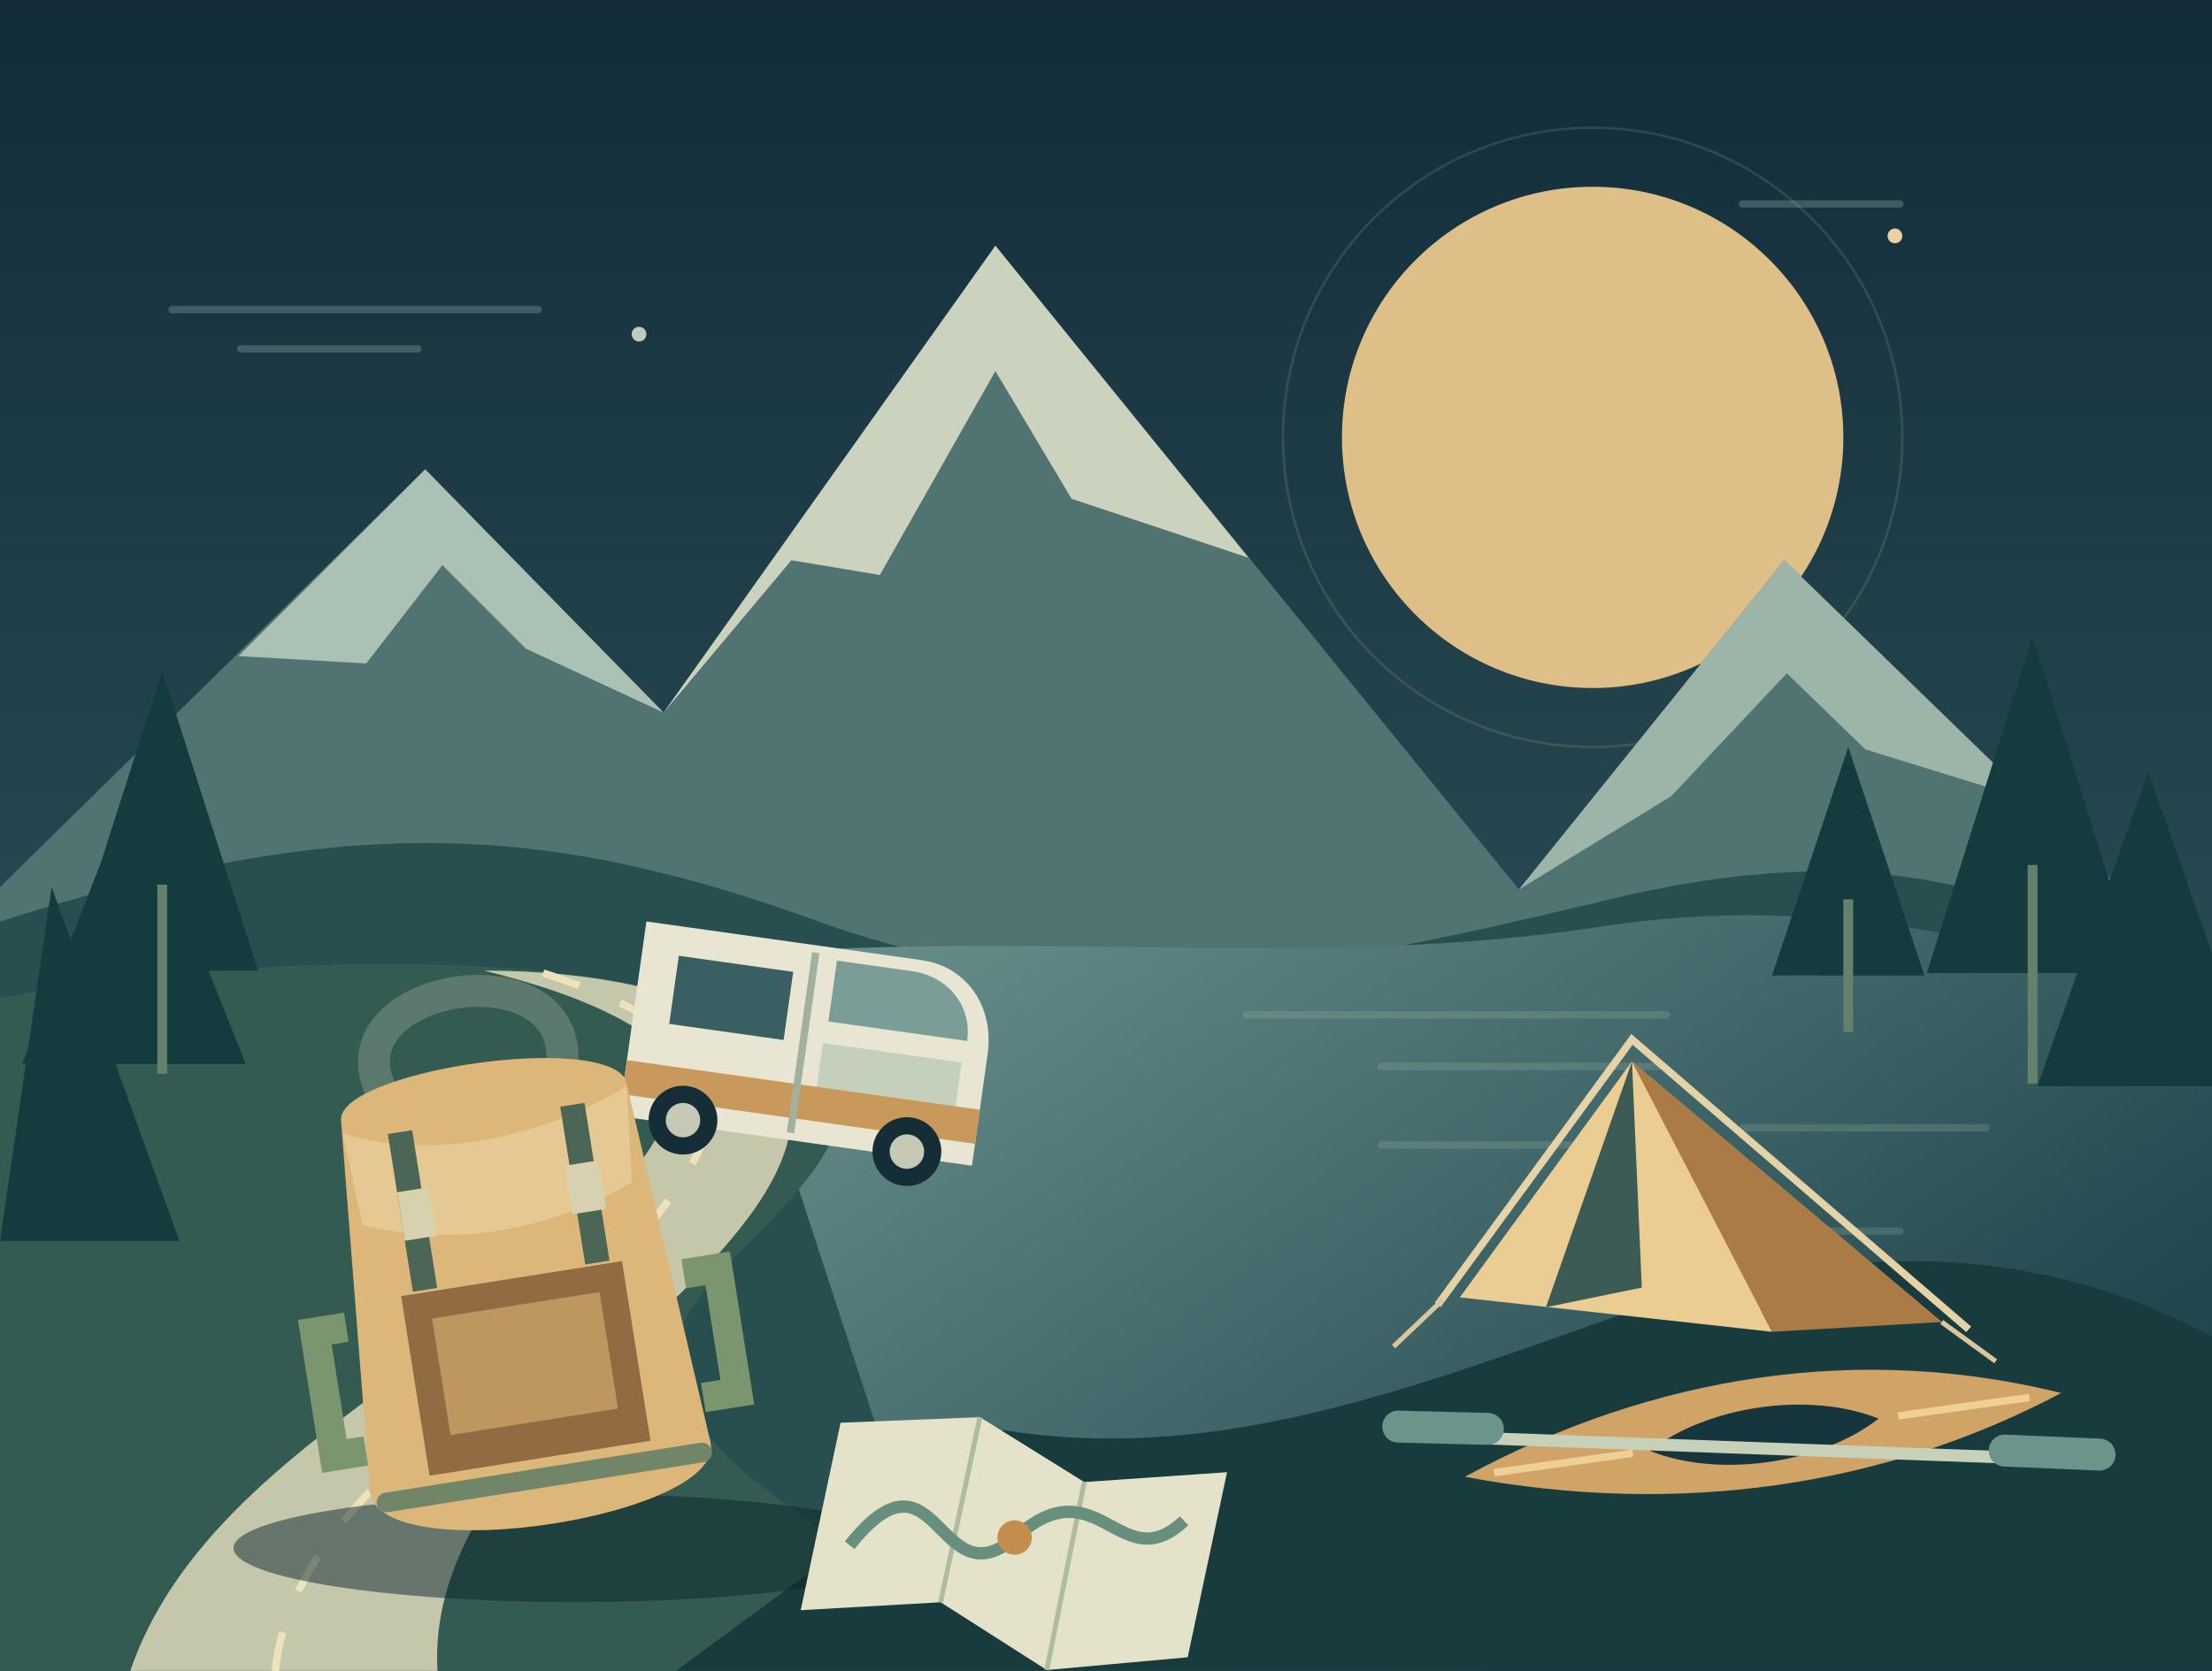
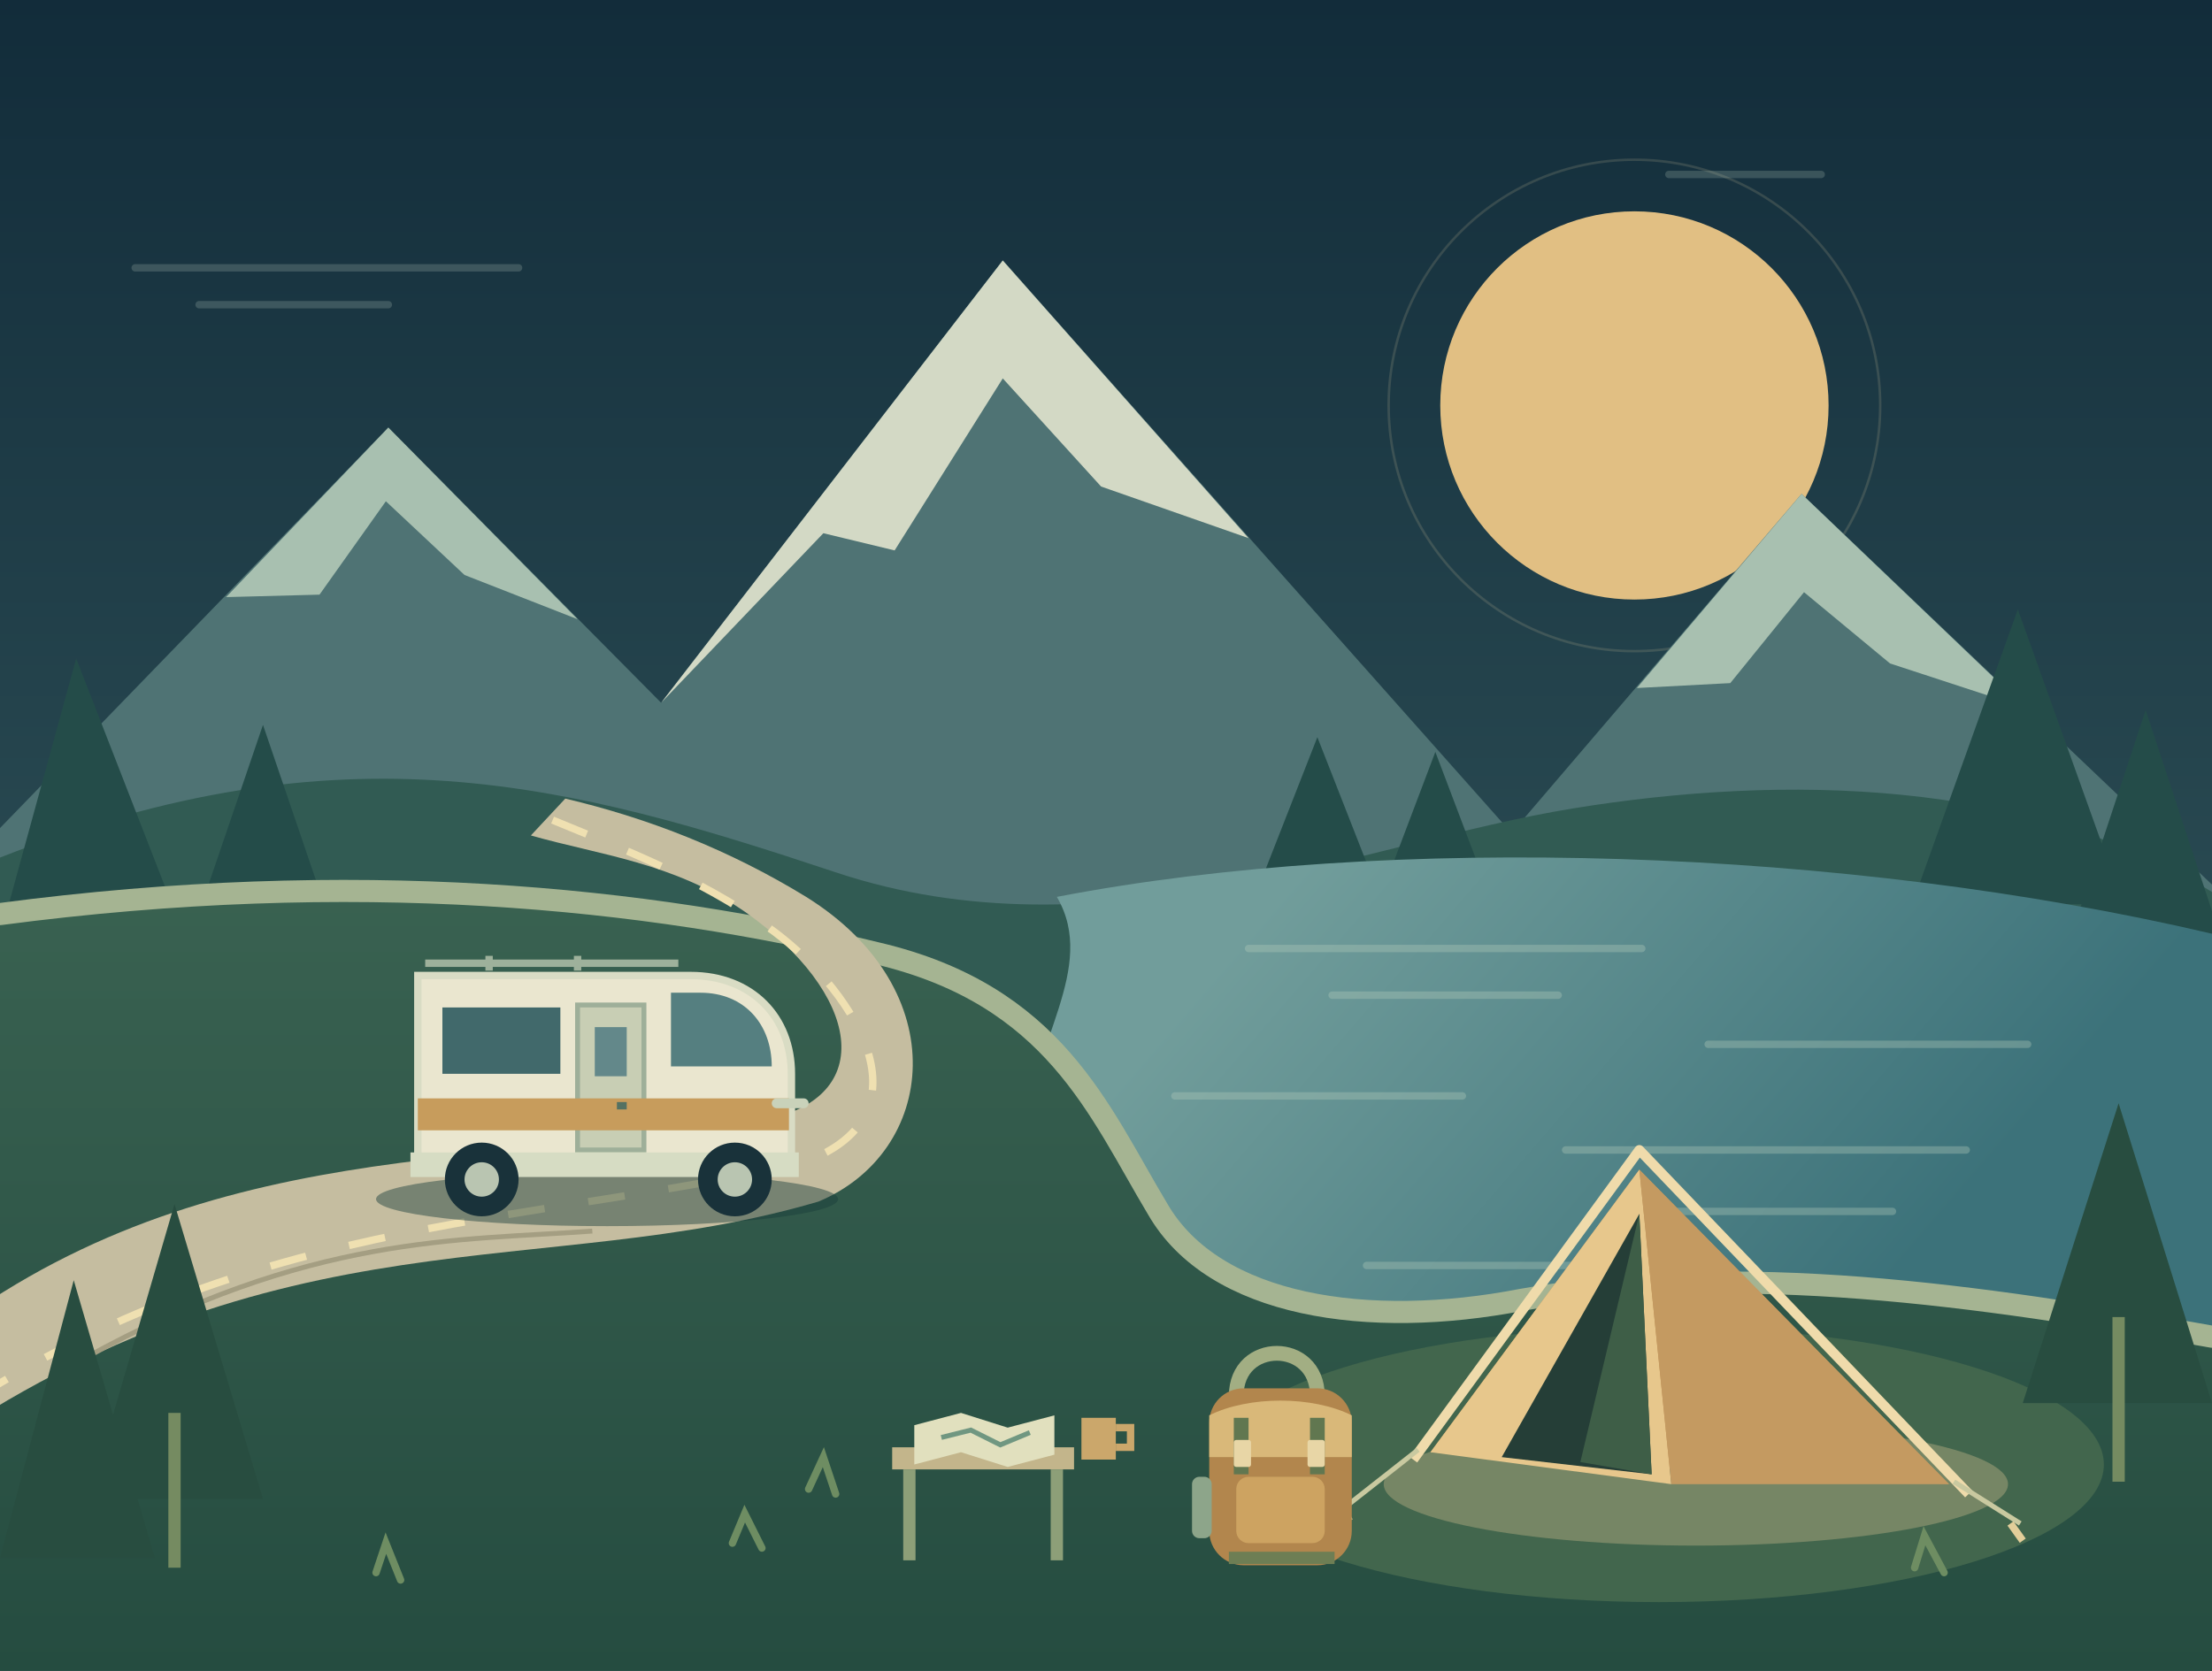
<svg xmlns="http://www.w3.org/2000/svg" viewBox="0 0 900 680" fill="none">
  <defs>
    <linearGradient id="sky" x2="0" y2="680" gradientUnits="userSpaceOnUse">
      <stop stop-color="#122c3a" />
-       <stop offset=".6" stop-color="#294b52" />
-       <stop offset="1" stop-color="#233d41" />
+       <stop offset="1" stop-color="#3c6265" />
    </linearGradient>
-     <linearGradient id="water" x1="450" y1="310" x2="700" y2="660" gradientUnits="userSpaceOnUse">
-       <stop stop-color="#678e8a" />
-       <stop offset="1" stop-color="#21474f" />
+     <linearGradient id="lake" x1="520" y1="365" x2="740" y2="555" gradientUnits="userSpaceOnUse">
+       <stop stop-color="#719d9b" />
+       <stop offset="1" stop-color="#3c727a" />
    </linearGradient>
-     <linearGradient id="bag" x1="130" y1="420" x2="280" y2="650" gradientUnits="userSpaceOnUse">
-       <stop stop-color="#ddb77a" />
-       <stop offset="1" stop-color="#a97c47" />
+     <linearGradient id="land" x2="0" y2="680" gradientUnits="userSpaceOnUse">
+       <stop stop-color="#507a64" />
+       <stop offset="1" stop-color="#254c40" />
    </linearGradient>
  </defs>
-   <path d="M0 0h900v680H0z" fill="url(#sky)" />
-   <circle cx="648" cy="178" r="102" fill="#dfbf88" />
-   <circle cx="648" cy="178" r="126" stroke="#d9c393" stroke-opacity=".15" />
-   <path d="M70 126h149m-121 16h72m539-59h64" stroke="#c1d3c9" stroke-opacity=".25" stroke-width="3" stroke-linecap="round" />
-   <path d="m0 361 173-170 97 99L405 100l213 262 108-134 174 170v282H0z" fill="#517371" />
-   <path d="m270 290 135-190 103 127-72-24-31-52-47 83-36-6z" fill="#cbd3bf" />
-   <path d="m97 267 76-76 97 99-56-26-34-34-31 40z" fill="#abc1b3" />
-   <path d="m618 362 108-134 101 98-68-21-32-31-47 50z" fill="#9db5a8" />
-   <path d="M0 375c141-45 223-40 333 0s209 18 322-9 168-2 245 35v279H0z" fill="#284f50" />
-   <path d="M294 389c128-11 242 6 358-12 92-14 166 7 248 29v274H389z" fill="url(#water)" />
-   <path d="M507 413h171m-116 21h113m34 25h99m-246 7h84m-27 35h154m-92 22h134" stroke="#b3c7b5" stroke-opacity=".2" stroke-width="3" stroke-linecap="round" />
-   <path d="M0 406c103-18 242-22 311 11 67 32 7 71-25 109-48 59 70 105 146 154H0z" fill="#345b51" />
-   <path d="M53 680c27-79 122-120 175-172 40-38 63-69 30-90-18-11-41-18-61-23 43 0 83 8 104 23 59 42-22 105-52 135-32 32-74 74-71 127z" fill="#c5c7ab" />
-   <path d="M112 680c7-69 93-114 132-158 53-59 75-94-23-126" stroke="#ece3bc" stroke-width="3" stroke-dasharray="16 18" />
-   <g fill="#143b3d">
-     <path d="m66 273 39 122H27z" />
-     <path d="m54 318 46 115H9z" />
-     <path d="m827 259 43 137h-86z" />
-     <path d="m874 314 45 128h-90z" />
-     <path d="m752 304 31 93h-62z" />
-     <path d="m21 361 52 144H0z" />
+   <path fill="url(#sky)" d="M0 0h900v680H0z" />
+   <circle cx="665" cy="165" r="79" fill="#e1bf83" />
+   <circle cx="665" cy="165" r="100" stroke="#d5c69c" stroke-opacity=".17" />
+   <path d="M55 109h156m-130 15h77m521-53h62" stroke="#bacfc2" stroke-opacity=".22" stroke-width="3" stroke-linecap="round" />
+   <path d="m0 337 158-163 111 112L408 106l207 233 118-138 167 159v150H0Z" fill="#4f7374" />
+   <path d="m269 286 139-180 100 113-60-21-40-44-44 70-29-7z" fill="#d3d9c5" />
+   <path d="m92 243 66-69 77 78-46-18-32-30-27 38z" fill="#a8c0b0" />
+   <path d="m666 280 67-79 91 87-55-18-35-29-30 37z" fill="#a8c0b0" />
+   <path d="M0 349c140-55 232-30 340 6s214-12 300-26 185-12 260 34v181H0z" fill="#315b53" />
+   <g fill="#244c49">
+     <path d="m31 268 44 113H0z" />
+     <path d="m107 295 30 88H77z" />
+     <path d="m536 300 29 74h-58z" />
+     <path d="m584 306 25 66h-50z" />
+     <path d="m821 248 43 120h-86z" />
+     <path d="m873 289 35 106h-70z" />
  </g>
-   <g stroke="#63816d" stroke-width="4">
-     <path d="M66 360v77M827 352v89M752 366v54" />
+   <path d="M430 365c135-26 321-20 470 15v185c-100-5-218-18-310-10-100 7-173-36-172-94 1-36 29-67 12-96z" fill="url(#lake)" />
+   <path d="M508 386h160m-126 19h92m61 20h130m-347 21h117m42 22h163m-123 25h93m-214 22h103" stroke="#b8d0bd" stroke-opacity=".34" stroke-width="3" stroke-linecap="round" />
+   <path d="M0 372c147-19 267-6 361 17 68 17 88 62 112 102 25 43 83 48 145 38 88-15 182-3 282 15v136H0Z" fill="url(#land)" />
+   <path d="M0 372c144-19 263-7 357 16 72 17 90 64 114 104 23 40 86 49 148 37 89-16 186-2 281 15" stroke="#a5b492" stroke-width="9" stroke-linecap="round" />
+   <path d="M-30 548C80 460 202 476 310 456c48-9 40-52-7-85-29-20-59-23-87-31l14-15c34 8 67 21 98 40 61 38 53 104 5 124-112 33-219 2-363 102Z" fill="#c5bda0" />
+   <path d="M-10 569c119-75 230-71 337-96 55-20 18-73-15-96-28-20-60-32-89-44" stroke="#efe0b1" stroke-width="3" stroke-dasharray="15 18" />
+   <path d="M34 553c92-51 153-48 207-52" stroke="#a49e82" stroke-width="2" />
+   <ellipse cx="247" cy="488" rx="94" ry="11" fill="#183c39" opacity=".45" />
+   <path d="M170 397h111c25 0 41 17 41 40v40H170Z" fill="#eae6cf" stroke="#d9dcc4" stroke-width="3" />
+   <path d="M273 404h12c18 0 29 13 29 30h-41z" fill="#557f80" />
+   <path d="M180 410h48v27h-48z" fill="#41696b" />
+   <path d="M235 409h27v59h-27z" fill="#c8ceb4" stroke="#9eaf99" stroke-width="2" />
+   <path d="M242 418h13v20h-13z" fill="#63888a" />
+   <path d="M170 447h151v13H170Z" fill="#c79c5c" />
+   <path d="M167 469h158v10H167z" fill="#d6dcc3" />
+   <circle cx="196" cy="480" r="15" fill="#19323a" />
+   <circle cx="196" cy="480" r="7" fill="#b9c5b1" />
+   <circle cx="299" cy="480" r="15" fill="#19323a" />
+   <circle cx="299" cy="480" r="7" fill="#b9c5b1" />
+   <path d="M173 392h103m-41 3v-6m-36 6v-6" stroke="#9eb19b" stroke-width="3" />
+   <path d="M316 449h11" stroke="#c9d2ba" stroke-width="4" stroke-linecap="round" />
+   <path d="M251 450h4" stroke="#547162" stroke-width="3" />
+   <ellipse cx="675" cy="596" rx="181" ry="56" fill="#42664d" />
+   <ellipse cx="690" cy="604" rx="127" ry="25" fill="#9a9b74" opacity=".6" />
+   <path d="m582 591 85-115 126 128z" fill="#bf9258" />
+   <path d="m667 476 13 128-98-13z" fill="#e7c78c" />
+   <path d="m667 476 126 128-113 0z" fill="#c49a61" />
+   <path d="m667 494 5 106-61-7z" fill="#253e37" />
+   <path d="m667 494-24 101 29 5z" fill="#3e5e47" />
+   <path d="m575 594 92-126 134 140" stroke="#efdbab" stroke-width="4" stroke-linejoin="round" />
+   <path d="m577 590-28 22m246-9 27 17" stroke="#c9c9a0" stroke-width="2" />
+   <path d="m545 611 4 8m269 1 5 7" stroke="#e3ce9a" stroke-width="3" />
+   <g transform="translate(490 565)">
+     <path d="M13 3c0-23 33-23 33 0" stroke="#a2ae83" stroke-width="6" />
+     <rect x="2" y="0" width="58" height="72" rx="14" fill="#b2864d" />
+     <path d="M2 11c16-8 42-8 58 0v17H2z" fill="#d9b879" />
+     <rect x="13" y="36" width="36" height="27" rx="5" fill="#cda361" />
+     <path d="M15 12v23m31-23v23" stroke="#617750" stroke-width="6" />
+     <rect x="12" y="21" width="7" height="11" rx="1" fill="#e8d6a6" />
+     <rect x="42" y="21" width="7" height="11" rx="1" fill="#e8d6a6" />
+     <rect x="-5" y="36" width="8" height="25" rx="3" fill="#8da58a" />
+     <path d="M10 69h43" stroke="#6e7e54" stroke-width="5" />
  </g>
-   <g transform="translate(263 375) rotate(8)">
-     <path d="M0 0h113c19 0 32 15 32 34v46H0z" fill="#e8e5d2" />
-     <path d="M79 5h31c14 0 26 10 26 25H79z" fill="#7b9d98" />
-     <path d="M15 12h47v28H15z" fill="#395f62" />
-     <path d="M78 39h57v28H78z" fill="#c4d0bb" />
-     <path d="M0 57h145v14H0z" fill="#c8995b" />
-     <path d="M70 3v74" stroke="#a2b19e" stroke-width="3" />
-     <circle cx="26" cy="78" r="14" fill="#142d36" />
-     <circle cx="26" cy="78" r="7" fill="#c6c9b6" />
-     <circle cx="118" cy="78" r="14" fill="#142d36" />
-     <circle cx="118" cy="78" r="7" fill="#c6c9b6" />
+   <path d="M363 589h74v9h-74z" fill="#c3b58b" />
+   <path d="M370 598v37m60-37v37" stroke="#8d9f78" stroke-width="5" />
+   <path d="m372 580 19-5 19 6 19-5v16l-19 5-19-6-19 5z" fill="#e1e0be" />
+   <path d="m383 585 12-3 12 6 12-5" stroke="#709781" stroke-width="2" />
+   <path d="M440 577h14v17h-14z" fill="#cba76b" />
+   <path d="M454 581h6v8h-6" stroke="#cba76b" stroke-width="3" />
+   <g fill="#284d40">
+     <path d="m71 490 36 120H36z" />
+     <path d="m30 521 33 113H0z" />
+     <path d="m862 449 38 122h-77z" />
  </g>
-   <path d="M900 544c-84-45-168-35-249-6-87 31-161 57-243 44L275 680h625z" fill="#183b3e" />
-   <g transform="translate(594 451)">
-     <path d="m0 77 70-96 126 106z" fill="#d2a568" />
-     <path d="m70-19 57 110L0 77z" fill="#ebcc93" />
-     <path d="m70-19 4 92-39 8z" fill="#3d5b55" />
-     <path d="m127 91 69-4-126-106z" fill="#aa7b45" />
-     <path d="M-9 80 70-28l137 118" stroke="#e5d2a6" stroke-width="3" />
-     <path d="m-7 78-20 19m223-10 22 16" stroke="#d9c69c" stroke-width="2" />
-   </g>
-   <ellipse cx="234" cy="630" rx="139" ry="22" fill="#0a252d" opacity=".5" />
-   <g transform="translate(121 440) rotate(-9)">
-     <path d="M34 12c-19-50 88-50 73 0" stroke="#5b796c" stroke-width="13" />
-     <path d="M15 19C15-1 123-1 132 20l11 151c3 31-140 31-140-1z" fill="url(#bag)" />
-     <path d="M15 24c35 17 80 14 117-1l-4 39c-37 14-75 15-111 0z" fill="#e6c892" />
-     <path d="M28 93h91v74H28z" fill="#916c43" />
-     <path d="M39 104h69v48H39z" fill="#be975f" />
-     <path d="M38 27v65m71-65v65" stroke="#4b6557" stroke-width="10" />
-     <path d="M33 51h13v20H33zm69 0h14v20h-14z" fill="#d7d1af" />
-     <path d="M4 102H-9v51H4m139-51h14v51h-14" stroke="#7b956f" stroke-width="12" />
-     <path d="M9 175h130" stroke="#718569" stroke-width="8" stroke-linecap="round" />
-   </g>
-   <g transform="translate(342 579) rotate(12)">
-     <path d="m0 0 55-14L102 3l56-16v77l-55 17-48-18L0 78z" fill="#e4e2c8" />
-     <path d="m55-14 0 77m47-60 1 78" stroke="#afbd9e" stroke-width="2" />
-     <path d="M14 48c26-52 40 17 66-18s45 9 65-20" stroke="#688e7d" stroke-width="5" />
-     <circle cx="79" cy="31" r="7" fill="#c38d4d" />
-   </g>
-   <g transform="translate(596 601) rotate(-8)">
-     <path d="M0 0c83-31 168-31 245 0C168 28 83 28 0 0Z" fill="#d0a466" />
-     <path d="M76 0c26-15 68-15 94 0-26 15-68 15-94 0Z" fill="#17353c" />
-     <path d="M12 0h57m109 0h54" stroke="#efcf95" stroke-width="3" />
-     <path d="m-10-18 247 44" stroke="#c7d0b8" stroke-width="5" stroke-linecap="round" />
-     <path d="m-24-24 36 6m207 38 38 7" stroke="#6b958b" stroke-width="13" stroke-linecap="round" />
-   </g>
-   <circle cx="771" cy="96" r="3" fill="#ebd3a1" />
-   <circle cx="260" cy="136" r="3" fill="#bccdc0" />
+   <path d="M71 575v63m791-102v67" stroke="#758b61" stroke-width="5" />
+   <path d="m298 628 5-12 7 14m19-24 6-13 5 15m439 30 4-13 8 15m-638 0 4-12 6 15" stroke="#6e8d62" stroke-width="3" stroke-linecap="round" />
</svg>
